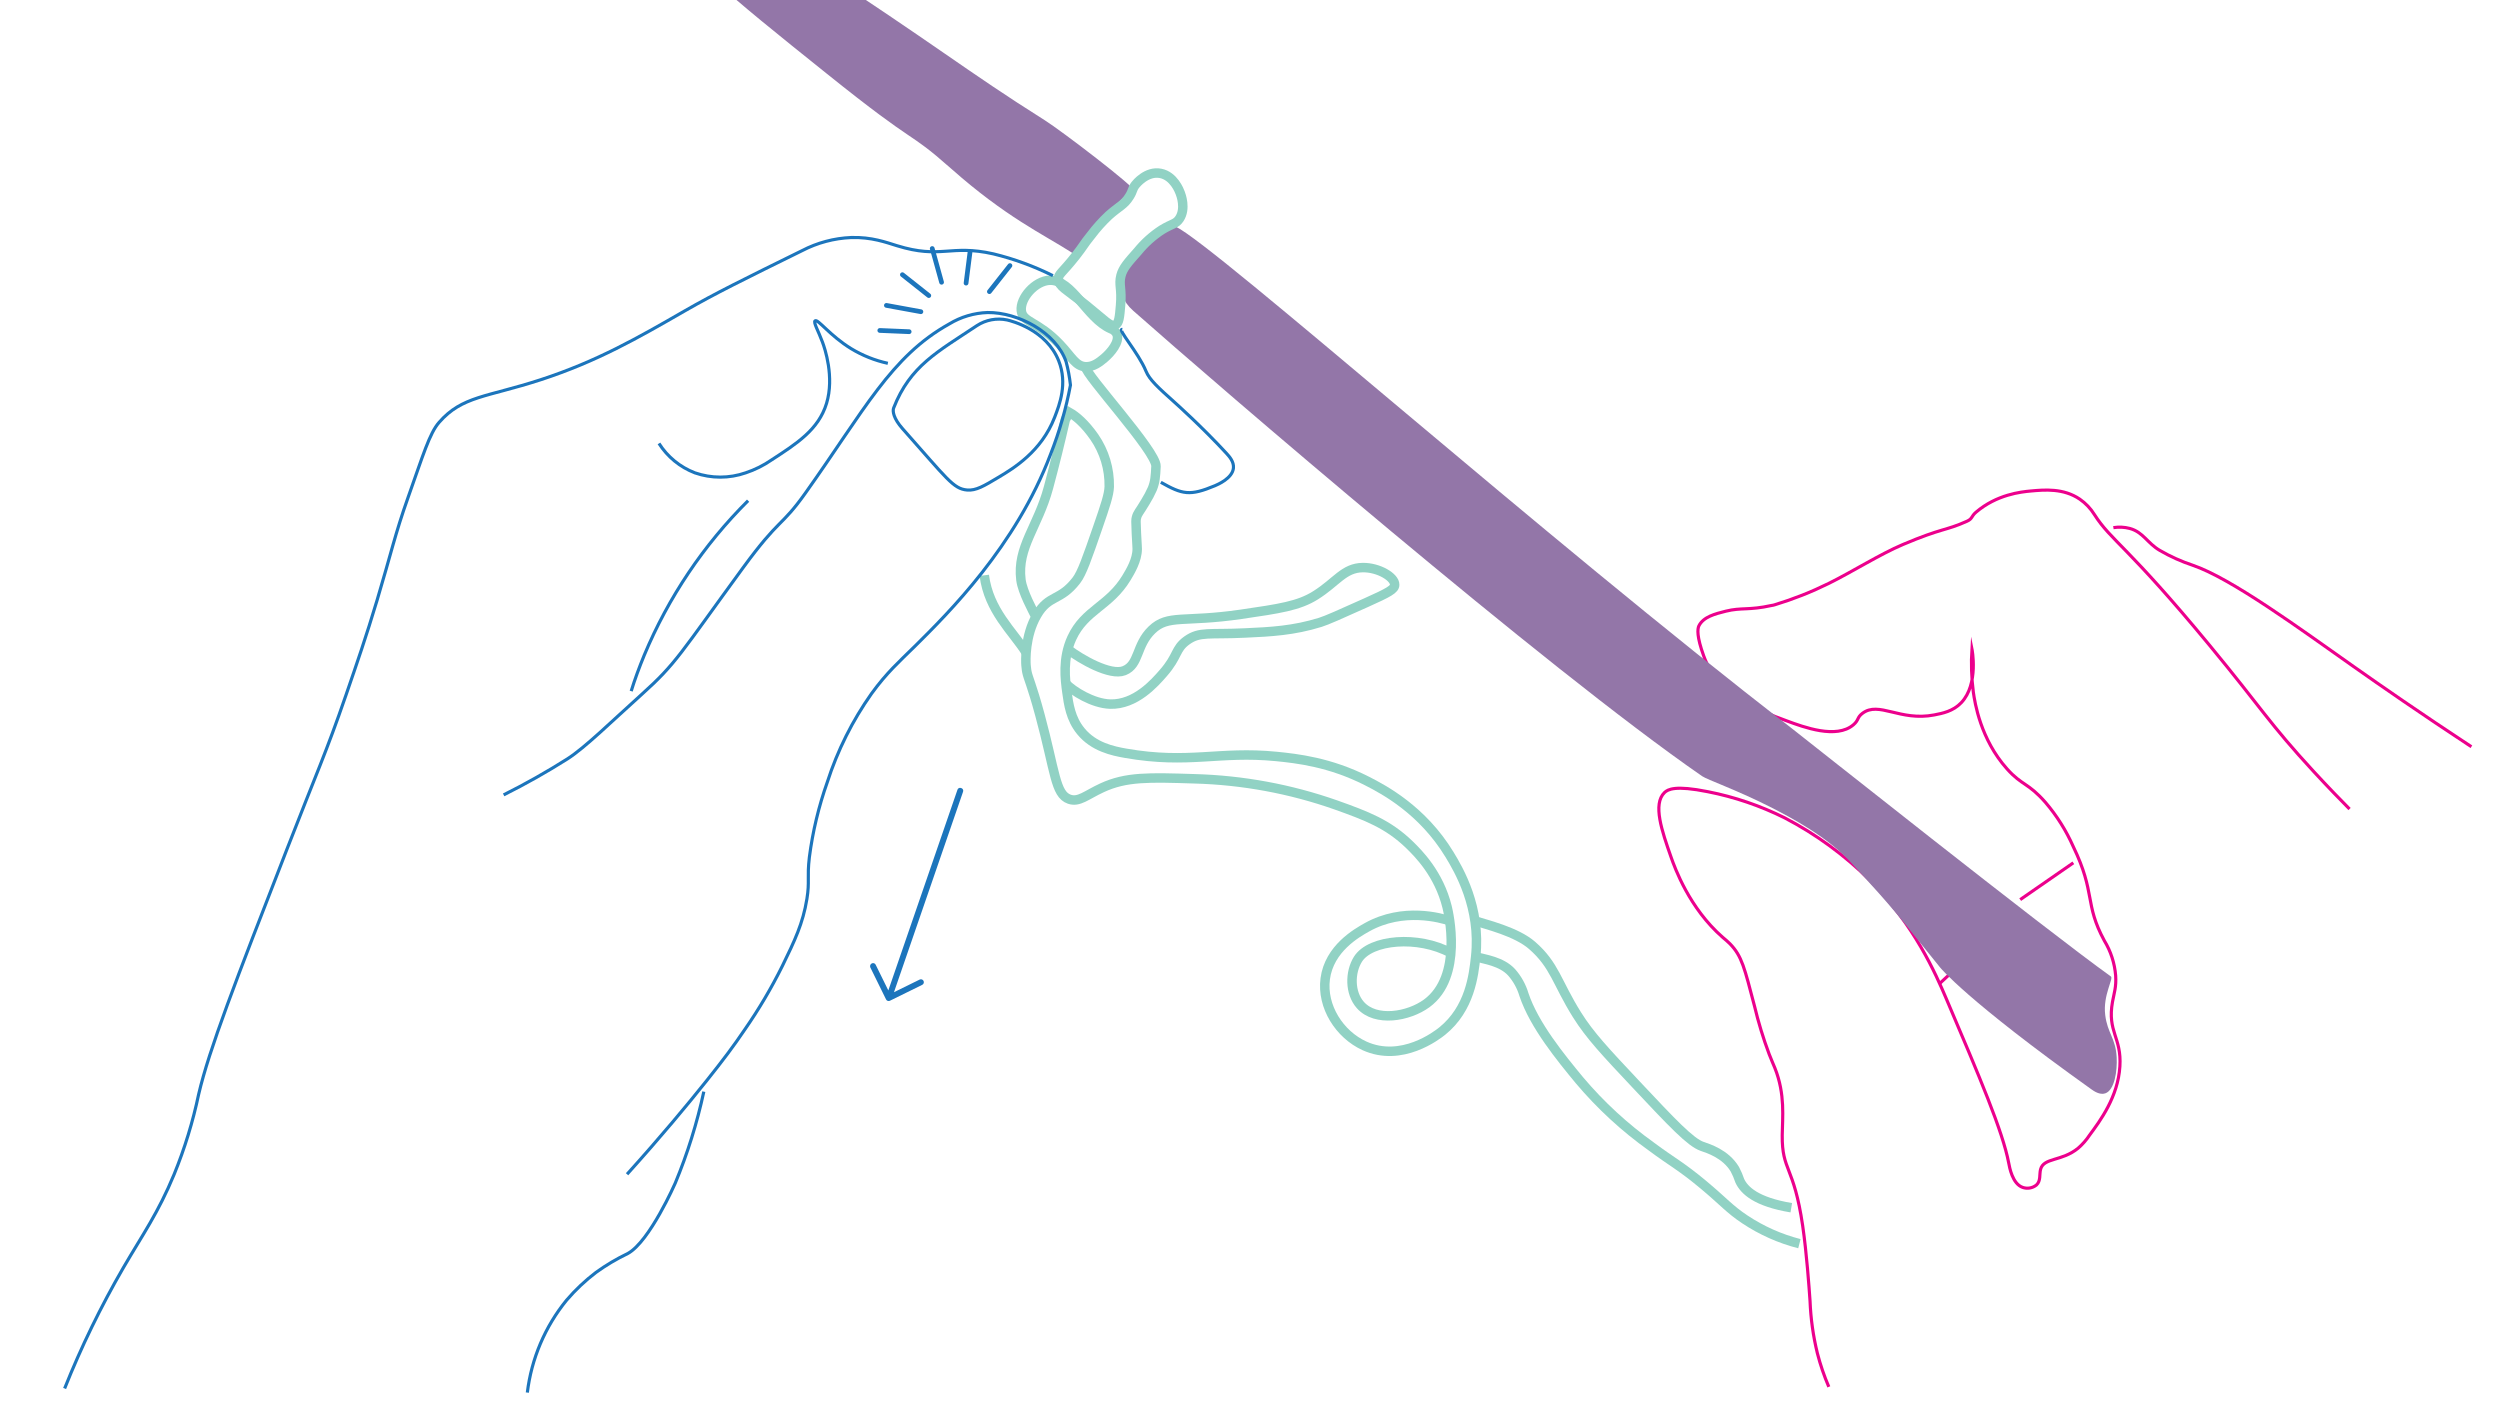
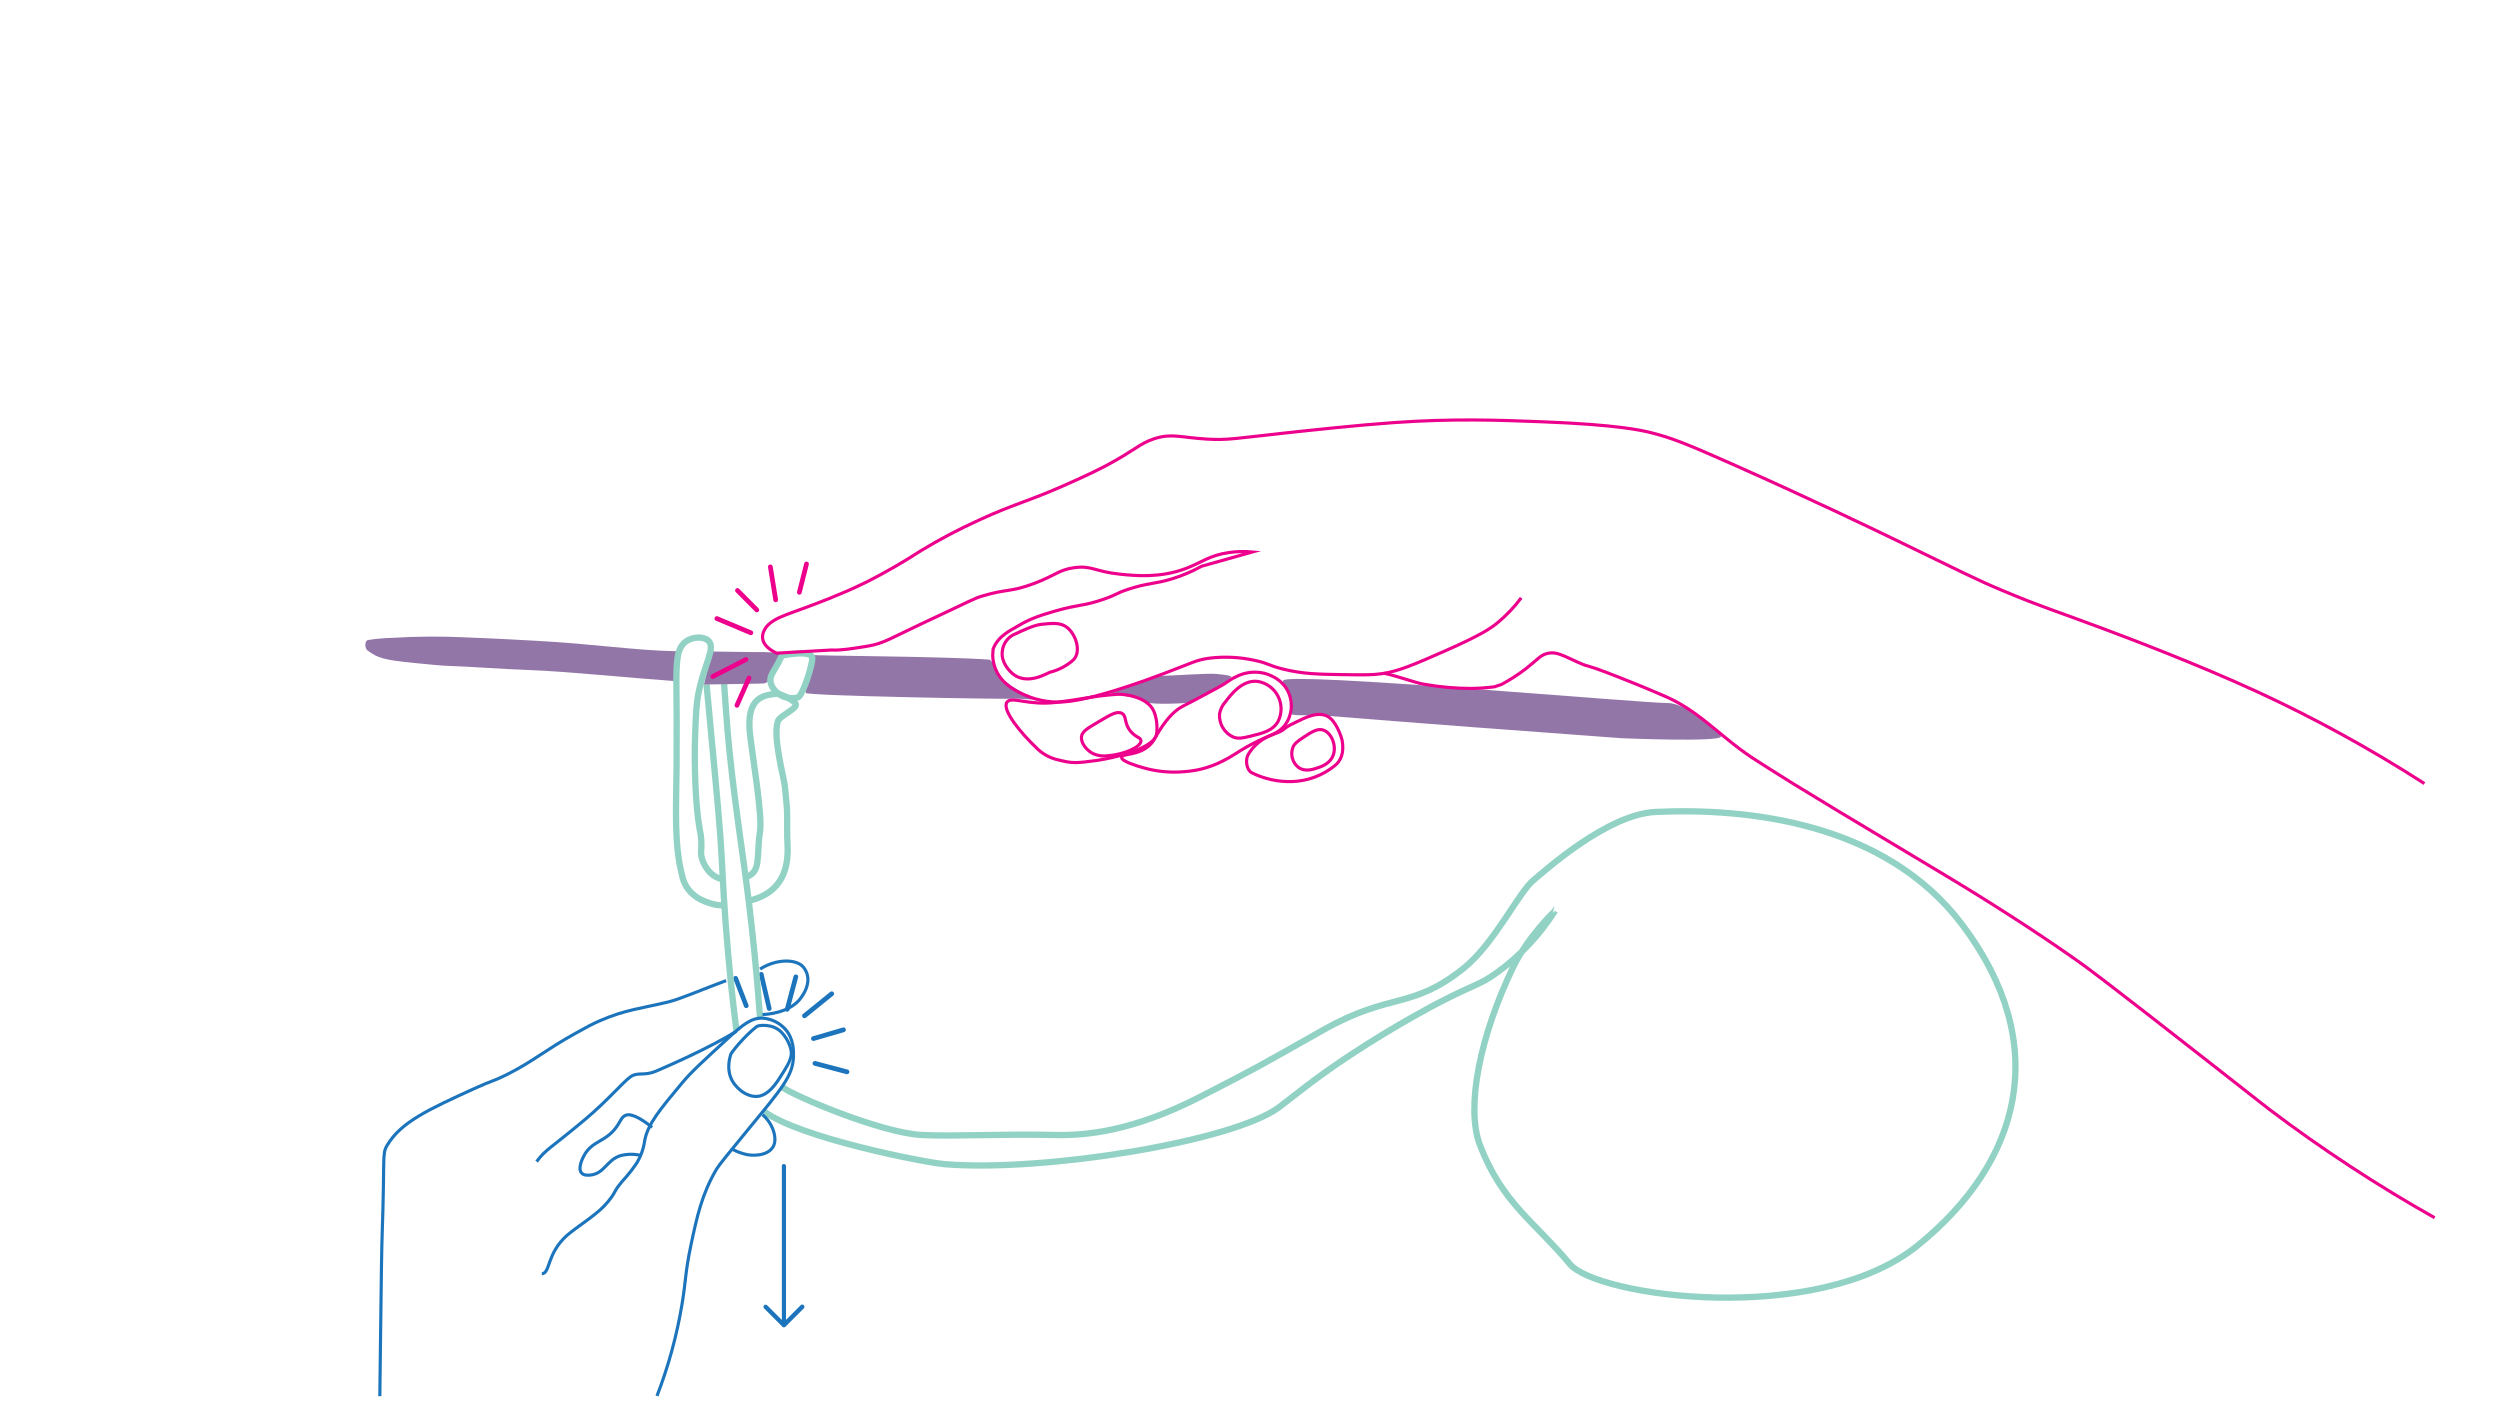
<svg xmlns="http://www.w3.org/2000/svg" width="792" height="444.56" viewBox="0 0 792 444.56">
  <defs>
    <style>
-       .cls-1 {
-         fill: #9376a8;
-       }
- 
-       .cls-2, .cls-3, .cls-4, .cls-6 {
+       .cls-1, .cls-2, .cls-4, .cls-5, .cls-6 {
        fill: none;
        stroke-miterlimit: 10;
      }

-       .cls-2 {
+       .cls-1 {
        stroke: #91d2c4;
-         stroke-width: 3px;
+         stroke-width: 2px;
      }

-       .cls-3, .cls-6 {
+       .cls-2, .cls-6 {
        stroke: #1c75bc;
      }

-       .cls-4 {
+       .cls-2, .cls-5 {
+         stroke-linecap: round;
+         stroke-width: 1.5px;
+       }
+ 
+       .cls-3 {
+         fill: #9376a8;
+       }
+ 
+       .cls-4, .cls-5 {
        stroke: #ec008c;
      }

-       .cls-5 {
+       .cls-7 {
        fill: #1c75bc;
-       }
- 
-       .cls-6 {
-         stroke-linecap: round;
-         stroke-width: 1.5px;
      }
    </style>
  </defs>
-   <g id="Layer_9" data-name="Layer 9">
-     <g id="Layer_13" data-name="Layer 13">
-       <path class="cls-1" d="M339.6,80.05c2,1.27,1.06-2,8.29-9.58A89.93,89.93,0,0,1,359,60.18c.9-.68-22.59-18.67-28.1-22.14-25-15.74-34-23.51-76.14-50.92-7.9-5.15-35.11-12.69-37.67-7.29S230.3-2,261.91,23.33c29.88,24,25,17.34,39.36,30.05C318.62,68.76,330.28,74.1,339.6,80.05Z" />
-       <path class="cls-2" d="M323.55,98.44c.43,3.74,5.22,3.29,12.17,10.62,3.8,4,5,6.94,8.16,7.12,2.5.15,4.53-1.54,5.95-2.72,2-1.69,5-5.15,4-7.64a3.3,3.3,0,0,0-1.94-1.68c-7.58-3.3-12.2-15.59-19.3-15.36C327.94,88.93,323.09,94.46,323.55,98.44Z" />
-       <path class="cls-2" d="M459.61,301.89c-10.31-5.62-25.46-4.33-29.42,2-2.59,4.16-2.63,10.68.78,14.51,4.88,5.48,15.23,3.68,21-.52,11.65-8.52,6.91-28.8,6.47-30.56-2.59-10.46-9.07-16.93-11.91-19.69C439.7,261,432.9,258.47,423.2,255a147.29,147.29,0,0,0-44.8-8.28c-14.41-.46-21.62-.69-29.27,2.85-5,2.31-7.33,4.67-10.36,3.62-4.5-1.57-4.42-8.57-9.32-26.68-2.66-9.81-3.69-11.48-4.14-13.68,0,0-.19-1-.27-2.11-.1-1.42-.39-9.3,3.44-15.88s7.36-4.26,12.53-11c1.76-2.29,3.41-7.08,6.73-16.66,2.4-6.93,3.59-10.45,3.67-13a26.81,26.81,0,0,0-4.74-15.74c-3-4.28-5.82-6.65-7.89-7.8l-1.28,2.29q-2.38,10.5-5.35,21.56c-3.35,12.42-10,18.87-8.72,29.19.47,3.85,3.84,9.89,4.73,11.74" />
-       <path class="cls-2" d="M311.82,182.26c1.41,11.2,9,17.73,13.26,24.46" />
-       <g>
-         <path class="cls-3" d="M20.47,439.88a292,292,0,0,1,18.65-38.34c6.08-10.44,11-17.3,16.05-29.52a147,147,0,0,0,7.77-25.38c3.32-14.2,11.54-35.37,28-77.7,9.49-24.43,12.35-30.4,18.65-48.69,3.63-10.53,6.41-18.59,9.84-30,4.4-14.67,5.71-21,9.84-32.64,4.77-13.4,6.78-20.32,9.85-23.82,7.3-8.35,15-7.91,32.11-13.47,17.9-5.83,30.88-13.3,45.58-21.76,9.77-5.62,18.95-10.13,37.3-19.16a37.07,37.07,0,0,1,15.54-4.15c6.48-.2,11.12,1.55,14.5,2.59,14,4.33,16.85-.5,30.56,2.59a89.84,89.84,0,0,1,18.84,6.9" />
-         <path class="cls-3" d="M198.65,372c10.72-11.88,19.11-22,25.13-29.53,5.35-6.69,8.69-11.16,12.17-16.31A158.9,158.9,0,0,0,247.86,306c3.9-8,6.5-13.41,7.77-21.24.92-5.64,0-6.56.78-13.21a115.73,115.73,0,0,1,5.7-23.83,103.48,103.48,0,0,1,14-28c4.87-6.7,8.76-10.1,13.73-15,10.54-10.43,32-31.7,43-60.86A120.76,120.76,0,0,0,339.12,122a49.6,49.6,0,0,0-1.39-7.45c-3.24-9.27-15.2-15.64-24.86-15.54a25,25,0,0,0-12.17,3.63c-18.46,10.28-26.92,27.39-45.58,53.61-7.76,10.9-8,7.6-19.69,23.57-20.06,27.45-21.1,30.24-32.11,40.14-9.37,8.42-18,16.91-23.57,20.46a231.19,231.19,0,0,1-20.2,11.4" />
-         <path class="cls-3" d="M167.06,441.17a57.21,57.21,0,0,1,12.43-29.27,60.35,60.35,0,0,1,9.32-8.8,65.83,65.83,0,0,1,10.1-6c6.91-3.82,15-22.27,15-22.27a167,167,0,0,0,9.06-29" />
-         <path class="cls-3" d="M309.45,103.18c-12.43,8.29-21.1,12.69-26.34,26.06-.4,1-.06,3.34,2.83,6.58C300,151.64,302,154.88,306.4,155.24c2.81.23,5.24-1.23,10.1-4.14,4.47-2.69,13.41-8,17.61-18.91,1.55-4,4.14-10.7,1.29-17.87-3.9-9.84-14.87-12.61-16.31-12.95A12.76,12.76,0,0,0,309.45,103.18Z" />
-         <path class="cls-3" d="M281.27,115.1a38.23,38.23,0,0,1-11.65-4.66c-6.74-4.13-10.51-9.46-11.4-8.81-.63.46,1.08,3.31,2.33,6.73.76,2,3.83,11.08,1.3,19.43s-9.54,12.79-17.35,17.87a32.3,32.3,0,0,1-8.29,4.14,24.5,24.5,0,0,1-16.06,0,23.45,23.45,0,0,1-11.39-9.32" />
-         <path class="cls-3" d="M237,158.61a151.1,151.1,0,0,0-32.9,48.95c-1.6,3.88-3,7.69-4.14,11.39" />
-       </g>
-       <g>
-         <path class="cls-4" d="M579.37,439.36a73.15,73.15,0,0,1-3.62-10.62,83.47,83.47,0,0,1-2.33-16.58c-.32-4.55-1.08-15.24-2.33-23.82-2.82-19.29-6.6-17.26-6.48-28.75.06-5.43,1-12.91-2.33-21.24-.5-1.28-.89-2-1.81-4.4a129,129,0,0,1-4.66-15.28c-3.15-11.95-3.92-15.73-7.77-19.69-.87-.89-1.2-1.08-2.33-2.07-10.52-9.21-15.11-21.92-16.32-25.38-2.89-8.26-5.87-16.79-2.07-20.46,1.07-1,3.35-2.34,13.72-.26a96.34,96.34,0,0,1,24.35,8.29,111.23,111.23,0,0,1,26.93,19.68c14.23,14.42,20.79,29.45,24.35,37.81,10.51,24.71,17.78,41.81,19.68,51.8.28,1.46,1.18,6.62,4.41,7.77a4.53,4.53,0,0,0,4.4-.77c1.41-1.33.87-3.27,1.29-4.93,1-3.82,6.72-2.45,11.92-6.73a20.16,20.16,0,0,0,3.62-4.14c3.35-4.53,9-12.12,9.59-21.76.58-9.24-4.05-10.88-2.34-20.46.49-2.7,1.25-4.74,1-8.29A25.15,25.15,0,0,0,666.65,298c-6.37-11.77-2.68-15-9.84-29.79a57.25,57.25,0,0,0-8.8-14c-5.55-6.33-7.36-5.24-12.18-10.62-8.41-9.41-10.19-20.93-10.68-24.32a72,72,0,0,1-.45-13.75s2.26,11.17-3.37,17.09c-2.6,2.74-6,3.38-8.55,3.88C601.9,228.6,595.22,222,590,226c-1.74,1.32-1.08,2.11-2.85,3.62-5.37,4.58-15.62.79-21.23-1.29-8.67-3.21-21.62-8-26.16-20.46-2.28-6.27-2-8.62-1.56-9.59,1.46-2.88,5.09-3.79,8.55-4.66,5-1.24,7.15-.19,14.5-1.81a5,5,0,0,0,1-.22,112.61,112.61,0,0,0,17.11-6.77c7.32-3.62,16.28-9.27,23.46-12.31,12.73-5.39,13.39-4.27,20.31-7.38,1.79-.8,1.31-1.53,2.85-2.85,6.61-5.64,14.28-6.45,17.36-6.73,4.3-.39,10.35-.95,15.54,2.59a16.58,16.58,0,0,1,4.66,4.92c5.33,8.33,10.31,9.7,36.51,41.44,16.4,19.86,18.86,24.66,32.9,39.89,4.71,5.11,8.71,9.2,11.39,11.91" />
-         <path class="cls-4" d="M782.94,236.57c-16.18-10.65-28.91-19.48-37.29-25.39-17.21-12.13-38.78-27.94-51-32.11a55.54,55.54,0,0,1-10.36-4.66c-4-2.3-5.32-5.85-9.59-7a12.59,12.59,0,0,0-5.18-.25" />
-         <path class="cls-4" d="M640,285l16.83-11.66" />
-         <path class="cls-4" d="M618,308.31l-3.49,3.25" />
-       </g>
-       <path class="cls-1" d="M668.73,309.34c-20.33-14.5-97.39-75.75-101.27-78.73C489.76,170.78,385.25,78,372.5,71.81c-1.39-.68-9,4.56-9,4.56-1.41.85-3.7,3.42-6.86,9.66,0,0-4.65,6.21,2.36,12.41C385.5,121.88,489.76,211.7,539.23,245.89c1.66,1.15,10.32,4.1,21.24,9.58,7,3.54,18.61,9.73,26,17.87,10.94,12.1,10.52,11.09,28.15,33.15,0,0,8.18,10.25,47.91,38.59.79.57,2.68,1.88,4.4,1.3,3-1,3.85-7.17,3.63-11.4-.33-6.2-2.93-7.62-3.63-13.46C666.16,315.26,669.67,310,668.73,309.34Z" />
-       <path class="cls-3" d="M355.53,104.36c-1.75-.31,5.16,7.43,7.51,13.21,1.11,2.73,3.82,5.18,9.2,10,0,0,8.58,7.65,16.31,16.06.92,1,2.41,2.66,2.2,4.66-.33,3.26-5,5.21-5.82,5.57-8,3.35-10.34,2.8-17.17-1.07" />
-       <path class="cls-2" d="M359.68,58.56c.19-.25,3.58-4.51,8-3.63,4.16.82,5.94,5.46,6.22,6.22.22.59,1.88,4.94-.26,8.15-1.16,1.74-2.34,1.51-5.57,3.5a32.92,32.92,0,0,0-7.64,6.86c-3.14,3.53-4.7,5.29-5.31,7.64-.76,3,.34,4-.13,9.46-.31,3.68-.48,5.65-1.68,6.21-1.53.71-3.33-1.54-9.32-6.34-6.45-5.16-8.5-5.85-8.68-8.16-.13-1.63,1.13-1.91,5.44-7.38,2.62-3.34,2.39-3.49,4.92-6.61a49.22,49.22,0,0,1,5.57-6.21c3.25-2.92,4.88-3.29,6.6-6.09C359,60.29,358.6,60,359.68,58.56Z" />
-       <path class="cls-2" d="M467.25,291.73c3.76,1.21,13.14,3.44,18.11,7.77,7.2,6.27,7.81,11.72,14.24,22,4.06,6.48,8.92,11.65,18.65,22,11.52,12.26,17.28,18.39,21,19.68,1.85.65,7.38,2.29,10.36,7.25a23.57,23.57,0,0,1,1.55,3.63c1.41,3.07,5.24,6.71,16.32,8.55" />
-       <path class="cls-2" d="M467.49,303.13c2.72.72,8.26,1.44,11.4,4.92a18.66,18.66,0,0,1,3.88,7c3.27,9.79,11.74,20.07,17.61,27.19a124.29,124.29,0,0,0,22.79,21c6.7,5,9.29,6.08,16.58,12.18,6.33,5.29,8.11,7.62,13,10.87A56.5,56.5,0,0,0,570.05,394" />
-       <path class="cls-2" d="M338.46,205.8c3.92,3,13.27,8.42,17.66,6.68,4.9-1.94,3.67-8,8.81-12.95s10.07-2.27,28.23-4.92c12.19-1.78,18.28-2.67,23.57-6,6.65-4.15,9-8.73,15-8.8,5-.06,10.15,3,10.1,5.44,0,1.42-1.8,2.43-9.07,5.69-8.26,3.71-12.4,5.57-14.5,6.22-8.46,2.62-15.59,3-23.83,3.37-11.35.55-14.36-.54-18.39,2.33-3.83,2.73-2.73,4.89-7.51,10.36-2.73,3.14-8.79,10.08-16.83,9.84-5.53-.17-11.82-4.16-14-6.45" />
-       <path class="cls-2" d="M343.88,116.18c-.12,2.46,22.59,26.89,22.34,31.55-.16,3.2-.27,4.93-1.16,7.12a33.62,33.62,0,0,1-2.2,4.15c-1.94,3.3-2.47,3.51-2.85,5.05-.15.58-.19,1,0,4.92s.26,4.17.26,4.92c0,3.5-2.14,7.07-3.39,9.14-5.47,9.05-13.23,10.17-17.33,19.09-3,6.54-2.09,13.2-1.56,17.09s1.17,8.49,4.41,12.43c4.07,5,10.12,6.28,14.24,7,20,3.5,29.56-.78,47.65,1,6.59.66,17,1.8,28.75,7.77,5.35,2.73,17.55,9.15,26.16,23.31,2.94,4.83,10,16.78,8.29,32.38-.62,5.77-1.77,16.44-10.62,23.57-1.64,1.31-12.84,10-24.6,4.66-7.92-3.61-13.58-12.44-12.44-21.24,1.26-9.62,10.05-14.54,13.21-16.32,11.56-6.47,23.57-2.92,26.21-2.07" />
+   <g id="Layer_11" data-name="Layer 11">
+     <path class="cls-1" d="M236.23,277.91c5.07-1.71,3.31-6.31,4.53-14.41.8-5.36-2.25-23-3.16-30.92-1.43-12.41,5.07-12.35,8.73-12.85.32,0,4.36,1.5,5.64,3.05s-5,3.89-5.56,5.74c-1.64,5.33,2,17.79,2.29,21,.68,8.46.69,3.17.69,15.54,0,3.45,2.34,16.63-11.71,20.2" />
+     <g>
+       <line class="cls-2" x1="257.7" y1="329.02" x2="267.21" y2="326.25" />
+       <line class="cls-2" x1="254.86" y1="321.8" x2="263.49" y2="314.82" />
+       <line class="cls-2" x1="268.33" y1="339.56" x2="258.17" y2="336.88" />
+       <line class="cls-2" x1="233.05" y1="309.93" x2="236.41" y2="318.62" />
+       <line class="cls-2" x1="241.17" y1="308.68" x2="243.69" y2="319.5" />
+       <line class="cls-2" x1="249.38" y1="319.76" x2="252.12" y2="309.46" />
    </g>
-     <path class="cls-5" d="M303.29,250.29l-21.87,63.48-4-8.13a.9.9,0,0,0-1.24-.43,1,1,0,0,0-.48.53,1,1,0,0,0,0,.71l5,10.16A.91.91,0,0,0,282,317l10.16-5a.93.93,0,1,0-.82-1.67l-8.13,4,21.88-63.48a.89.89,0,0,0-.59-1.2A.88.88,0,0,0,303.29,250.29Z" />
+     <path class="cls-1" d="M229.36,216.19c.34,4,.91,14.1,1.73,21.75,2.25,21.1,4.14,31.36,6.21,48.35,1,8.39,2.38,20.71,3.46,35.91" />
+     <path class="cls-1" d="M223.83,216.82c1.64,18,3.6,37.43,4.32,47.37.74,10.15.78,15.61,1.73,28.31,1.09,14.71,2.48,26.59,3.45,34.19" />
    <g>
-       <line class="cls-6" x1="306.05" y1="89.69" x2="307.3" y2="79.87" />
-       <line class="cls-6" x1="298.29" y1="89.42" x2="295.33" y2="78.73" />
-       <line class="cls-6" x1="319.95" y1="84.14" x2="313.44" y2="92.39" />
-       <line class="cls-6" x1="278.72" y1="104.69" x2="288.02" y2="105.08" />
-       <line class="cls-6" x1="280.81" y1="96.75" x2="291.74" y2="98.75" />
-       <line class="cls-6" x1="294.24" y1="93.64" x2="285.88" y2="87.02" />
+       <path class="cls-3" d="M223,216.86c18.75-.32,6.68-.08,18.75-.32,3.38-.06,6.29-9.53,5.21-9.62-7.17-.61.85-.12-21.49-.52Z" />
+       <path class="cls-3" d="M214.16,206.31c-12.67-.23-26.55-2.34-43.62-3.27-4.21-.23-12.1-.7-23.21-1.13a213.8,213.8,0,0,0-23.18.16,59.37,59.37,0,0,0-7.63.7c-1.08.31-1,2.71,0,3.37,3.11,2.22,4.57,2.91,15,3.92,5.43.53,8.14.79,9,.82,11.36.43,16.47,1,28.32,1.44,9.85.37,29.51,2.32,45.42,3.5Z" />
+       <path class="cls-3" d="M257.31,207.46c1,.36,40.51.41,56,1.5,1.08.08,1.63,2.67,2.75,4.42,1.93,3,9.5,7.2,12.57,8.21.89.29-5.79-.32-6.58-.25-3,.25-66.7-.88-66.78-1.83C255.06,217,256.3,207.07,257.31,207.46Z" />
+       <path class="cls-3" d="M352.33,219.56c1.34.79,8.45,1.18,11.34,3,1.09.67,12.54.41,14.41-.22,1-.33,10.39-6.06,11.91-7.75.46-.51-1.69-.81-4.69-1.09-2.68-.26-12.7.5-17.43.62-2.16,0-5.08,1.72-6.12,1.93C357.85,216.8,351.61,219.14,352.33,219.56Z" />
+       <path class="cls-3" d="M406.52,215.6c-.46,1.55,3,4.6,2.74,8.79-.06,1.32-.45-.28,0,1.84.12.62,7.72.27,9.06.37,32.38,2.62,63.67,4.94,95.31,7.26,0,0,31.41,1.35,31.59-.54.06-.6-2.41-2.8-7.26-6.57-3.14-2.44-7.81-4-9-4C521.37,222.89,407.37,212.69,406.52,215.6Z" />
    </g>
+     <path class="cls-1" d="M247.69,207.68c.54-.09,8.29-1.7,9.56.35.69,1.11-2.87,12.38-4.46,12.91a7.27,7.27,0,0,1-8-3.09C242.84,214.21,245.09,213.57,247.69,207.68Z" />
+     <path class="cls-1" d="M247.76,344.36c3.45,2.71,31.33,14.55,44.21,15.2,10.19.52,26-.39,41.94,0,10.14.25,25.07-1.15,46.62-12.24,18.16-9.34,17.88-9.28,38.63-21,21.37-12.09,27.95-6.38,44.36-19.45,10-7.95,17.55-24.23,22.42-28.15,3.21-2.6,23.14-20.78,38.59-21.5,28.72-1.32,72.53,3.11,97.12,35.74,28.49,37.82,18.9,75-14.25,101.71-31.83,25.62-101.42,16.17-110.07,5.78-11.15-13.4-21.43-19.28-28.49-37.71-4.58-12,.08-34.66,10.47-56.24,4.85-10.06,13.32-17.93,13.31-17.94a70.9,70.9,0,0,1-18.45,19.61c-5.58,4-6.58,3.35-18.94,9.78,0,0-13.11,6.82-27.33,16.2-11.75,7.74-18.2,13.27-22.66,16.6-14.56,10.89-74.66,20.64-106,18.06-6-.49-46.13-8.29-57.31-16.81" />
+     <g>
+       <path class="cls-4" d="M395.37,239.13c-.94,1.81-.4,4.83,1.17,5.67a26.9,26.9,0,0,0,12.9,2.8,22.61,22.61,0,0,0,13.37-5c2-1.53,3.08-4.14,2.37-8.08-.12-.66-1.42-4.9-3.66-6.91-3.35-3-8.57.05-10.86,1.12-5.71,2.67-2.15,2-7.49,4A14.58,14.58,0,0,0,395.37,239.13Z" />
+       <path class="cls-4" d="M367.38,231.34c2.78-4.35,5.13-6.49,7.41-7.65,4.76-2.42,7.9-4.19,11.15-5.91,2.88-1.53,3-2.13,5.73-3.43a12.83,12.83,0,0,1,8.78-1.07c.83.21,6,1.53,7.93,6.54a10.35,10.35,0,0,1-1.15,9.7c-2.38,3.17-4.63,3-10.9,6.35-5.34,2.88-5.25,3.51-10.4,5.91a30.7,30.7,0,0,1-10.47,2.66,35.63,35.63,0,0,1-13.85-1.39c-1-.29-6.43-1.84-6.29-3.14s5.08-.35,8.89-3.83C365.45,234.93,365.43,234.38,367.38,231.34Z" />
+       <path class="cls-4" d="M481.92,189.4a45.22,45.22,0,0,1-7.58,7.95c-1.8,1.48-4.76,3.68-16.54,8.86-9.75,4.29-14.73,6.45-20,7.21-3.06.45-6.24.4-12.6.3-7.62-.11-12.63-.21-18.87-1.79-4.77-1.21-4.47-1.81-8.87-2.73a42.86,42.86,0,0,0-14.35-.69c-4.31.58-5.47,1.53-14.74,5-7.92,3-13.83,4.82-15.07,5.2-12.47,3.85-17.39,4.06-21.68,3.45a25.18,25.18,0,0,1-6.78-1.91c-2.51-1.11-7.28-3.21-9.35-8.07a12.39,12.39,0,0,1-1-4.46l.12-2.08c1.63-4.33,5.74-6,7.78-7.26,3.71-2.26,6.82-3.33,11.8-4.78,7.63-2.21,9-1.5,15.62-3.82,4.34-1.53,3.67-1.81,7.7-3.12,6-2,8.34-1.61,13.74-3.27a48.6,48.6,0,0,0,9.4-4l16.13-4.53a31.87,31.87,0,0,0-7.42.18c-6.19.88-8.65,3.13-13.53,5-8.26,3.15-16.1,2.36-20.85,1.88-8.11-.81-9.06-2.85-14.73-2.07-4.81.67-5.67,2.35-12.66,5-7.63,2.85-8.63,1.61-16.49,4-2.84.87-2.53,1-19.13,8.75-9.27,4.33-12,6.27-17.1,7.1-4.46.74-8.89,1.42-11.37,1.22l-17.47,1c-7.2-3.38-4-8-2-9.56,3.58-2.81,8.87-3.46,24.07-10,.91-.39,3.44-1.49,6.66-3.09a186.47,186.47,0,0,0,16.87-9.73A171.62,171.62,0,0,1,310,164.83c12.23-5.67,15.7-5.76,31.13-12.83,3.92-1.8,6-2.76,9.05-4.36,9.42-5,10.78-7.12,15.51-8.66,5.47-1.78,8.2-.4,16.58.12,6.54.41,8.88-.18,25.52-2,7.13-.77,22.18-2.41,33.77-3.22,18.89-1.33,32.94-.8,47-.26,24,.92,31.81,2.77,34.63,3.49,6.24,1.59,10.72,3.3,25.62,9.93,24.37,10.82,44.33,20.44,50.3,23.32,23.89,11.53,26.35,13,35.81,16.94,12.1,5.08,16.56,6.3,31.37,11.86,7.52,2.82,29.3,11,49,20.07a433.4,433.4,0,0,1,52.76,29" />
+       <path class="cls-4" d="M438.52,213.3c4.15.87,9.86,3,12.44,3.44a86.61,86.61,0,0,0,15.41,1.36,66.3,66.3,0,0,0,7.07-.52l2.22-.74a54.83,54.83,0,0,0,8-5.2c3.56-2.79,4.35-4.13,6.62-4.65,2.86-.66,4.85.71,9.74,2.88,4.53,2,1,0,12.9,4.7,7,2.74,13,5.32,15,6.2,11.4,5.11,17.51,13.28,28.94,20.43,7.42,4.64,4.46,3.25,54,32.86,7.74,4.63,10.86,6.52,14.55,8.81,5.62,3.49,18.21,11.33,31.75,20.83,4,2.79,8.24,5.87,42.93,33,18.17,14.21,16.59,13.05,18.83,14.75a466.11,466.11,0,0,0,52.37,34.33" />
+       <path class="cls-4" d="M319,222.47c-1.77,2.53,5.07,10.4,9,14.12a14.16,14.16,0,0,0,7.61,4.23c4,1,5.25,1,11.79.1,5.43-.77,16.63-3.43,18.79-7.55.39-.74.73-4.84-.63-8-2.06-4.81-9.83-5.57-11.71-5.42-8.62.68-9.6,1.34-18.93,2.53S320.44,220.39,319,222.47Z" />
+       <path class="cls-4" d="M317.52,206.4c-.44,3.61,2.49,6.35,3.14,6.92,4.59,4,11,0,11.91-.34a17.49,17.49,0,0,0,7.42-3.87c2.65-2.53.94-8.06-1.93-10.32-2.08-1.64-4.6-1.36-8.18-1-2.28.25-5.4,1.7-9.12,3.45A6.66,6.66,0,0,0,317.52,206.4Z" />
+       <path class="cls-4" d="M386.38,226a7.36,7.36,0,0,0,4.45,7.54c1.52.56,2.8.28,5.05-.25,4.08-1,7.43-1.75,9.08-4.88a8.81,8.81,0,0,0-6.52-12.54c-4.88-.57-8.43,4.11-10.21,6.46A7.55,7.55,0,0,0,386.38,226Z" />
+       <path class="cls-4" d="M409.56,236.85a5.56,5.56,0,0,0,1.84,6.3c2.05,1.44,4.53.6,6,.12,1.16-.39,4-1.34,4.95-4,1.15-3.06-.54-7.14-3.17-8-1.86-.58-3.7.64-6.29,2.35C411.08,234.84,410.08,235.5,409.56,236.85Z" />
+       <path class="cls-4" d="M342.64,233.26c-.34,2.23,1.72,4.49,3.63,5.49a8.55,8.55,0,0,0,4.8.66c4.82-.37,10.52-2.7,10.38-4.78-.07-1.08-1.62-.93-3.31-3C356,229,357,226.84,355.42,226s-3.62.41-7.58,2.77C344.53,230.7,342.87,231.72,342.64,233.26Z" />
+     </g>
+     <g>
+       <line class="cls-5" x1="245.74" y1="190.02" x2="244.05" y2="179.58" />
+       <line class="cls-5" x1="236.33" y1="208.92" x2="225.79" y2="214.33" />
+       <line class="cls-5" x1="237.29" y1="214.8" x2="233.46" y2="223.44" />
+       <line class="cls-5" x1="227.11" y1="195.96" x2="237.87" y2="200.47" />
+       <line class="cls-5" x1="239.75" y1="193.22" x2="233.64" y2="187.07" />
+       <line class="cls-5" x1="253.24" y1="187.64" x2="255.5" y2="178.67" />
+     </g>
+     <path class="cls-1" d="M228.58,278.43c-4.31-.78-6.72-6.28-6.47-8.55a24.07,24.07,0,0,0-.52-7.59c-1.23-6.85-1.72-19.92-1.38-29.18.26-7.17.39-10.75,1.38-15,1.91-8.27,5-12.81,2.94-15-1.43-1.54-4.88-1.46-7.08,0-3.57,2.37-3.24,7.92-3.11,20.72,0,0,.07,7.33,0,18.82-.08,12.41-.9,24.5,1.72,34.54a10.54,10.54,0,0,0,4,6.56c2.14,1.83,7.51,3.54,9.32,2.93" />
+     <path class="cls-6" d="M120.33,442.32q.14-10.68.26-21.37c.2-16.73.31-25.22.52-31.21.81-23.27-.12-24.14,1.55-26.93,4.42-7.38,13.07-11.32,27.71-18,5.9-2.69,5.89-2.2,10.49-4.53,8.3-4.21,11.69-7.52,21.5-12.95,3.6-2,5.4-3,7.77-4,8-3.48,12.94-3.82,21.75-5.95,3.94-1,11.5-4.29,18.17-6.73" />
+     <path class="cls-6" d="M240.79,307c5-3.19,10.92-3.2,13.35-1a6.14,6.14,0,0,1,1.55,2.59c1,3.36-1.22,6.5-1.94,7.51-3.47,4.89-11.11,5.27-12.19,5.31" />
+     <path class="cls-6" d="M241.56,353.15c3.19,2.53,4.87,7.57,3.38,10.1-2,3.43-7.53,2.67-8,2.59a17.42,17.42,0,0,1-4.95-1.77" />
+     <path class="cls-6" d="M206.59,357.18c-1.86-1.6-6.14-4.68-8.27-3.9-1.28.47-1.61,1.58-2.59,3.11-3.6,5.63-8.18,4.67-10.87,10-.27.52-1.9,3.73-.65,5.18.83,1,2.57.72,3.11.65,4.19-.59,5-4.76,9.19-6.09a13.27,13.27,0,0,1,6.34-.13" />
+     <path class="cls-6" d="M239.76,325.18c-4.14,3.24-8.09,8.25-8.29,8.93-.39,1.41-1.36,4.91.52,8.29,1.72,3.08,5.56,5.64,8.81,4.79,2-.52,4-2.16,6.36-5.95,1.73-2.77,3.26-4.85,3.53-7.26.15-1.34-.8-4.57-3.16-7C244.77,324.16,240.27,324.78,239.76,325.18Z" />
+     <path class="cls-6" d="M171.65,403.52c2.71-.08,1.5-6.41,8-12.17,3-2.61,8.56-6,11.65-9.19a25,25,0,0,0,2.5-3c.88-1.28.95-1.7,1.82-3a32.34,32.34,0,0,1,2.8-3.37,42.34,42.34,0,0,0,3.31-4.35,18.76,18.76,0,0,0,2.52-7.17c1-5.19,4.73-9.67,11.78-18.13,2.94-3.53,6.84-7.1,14.64-14.25,4.65-4.26,7.33-6.49,11-6.34a10.74,10.74,0,0,1,7.12,3.5c2.66,3,2.63,6.84,2.59,8.54-.15,6.29-3.77,10.32-14.12,22.92-6.31,7.69-9.48,11.55-10.23,12.82-4.65,7.84-6.24,15.11-8.16,24.22-1.85,8.79-1.53,11-2.85,18.9a148.23,148.23,0,0,1-7.89,28.79" />
+     <path class="cls-6" d="M233.33,326.69c-9,5.52-21.69,11-25.38,12.6-4,1.73-5.88.15-8.29,1.9s-7.27,7.55-14.33,13.47C174.17,364,172.81,364.16,170,368" />
+     <path class="cls-7" d="M247.69,369.47v48.7l-4.64-4.64a.67.67,0,0,0-1,0,.79.79,0,0,0-.2.48.77.77,0,0,0,.2.48l5.8,5.8a.67.67,0,0,0,1,0l5.8-5.8a.68.68,0,1,0-1-1l-4.64,4.64v-48.7a.68.68,0,1,0-1.36,0Z" />
  </g>
</svg>
